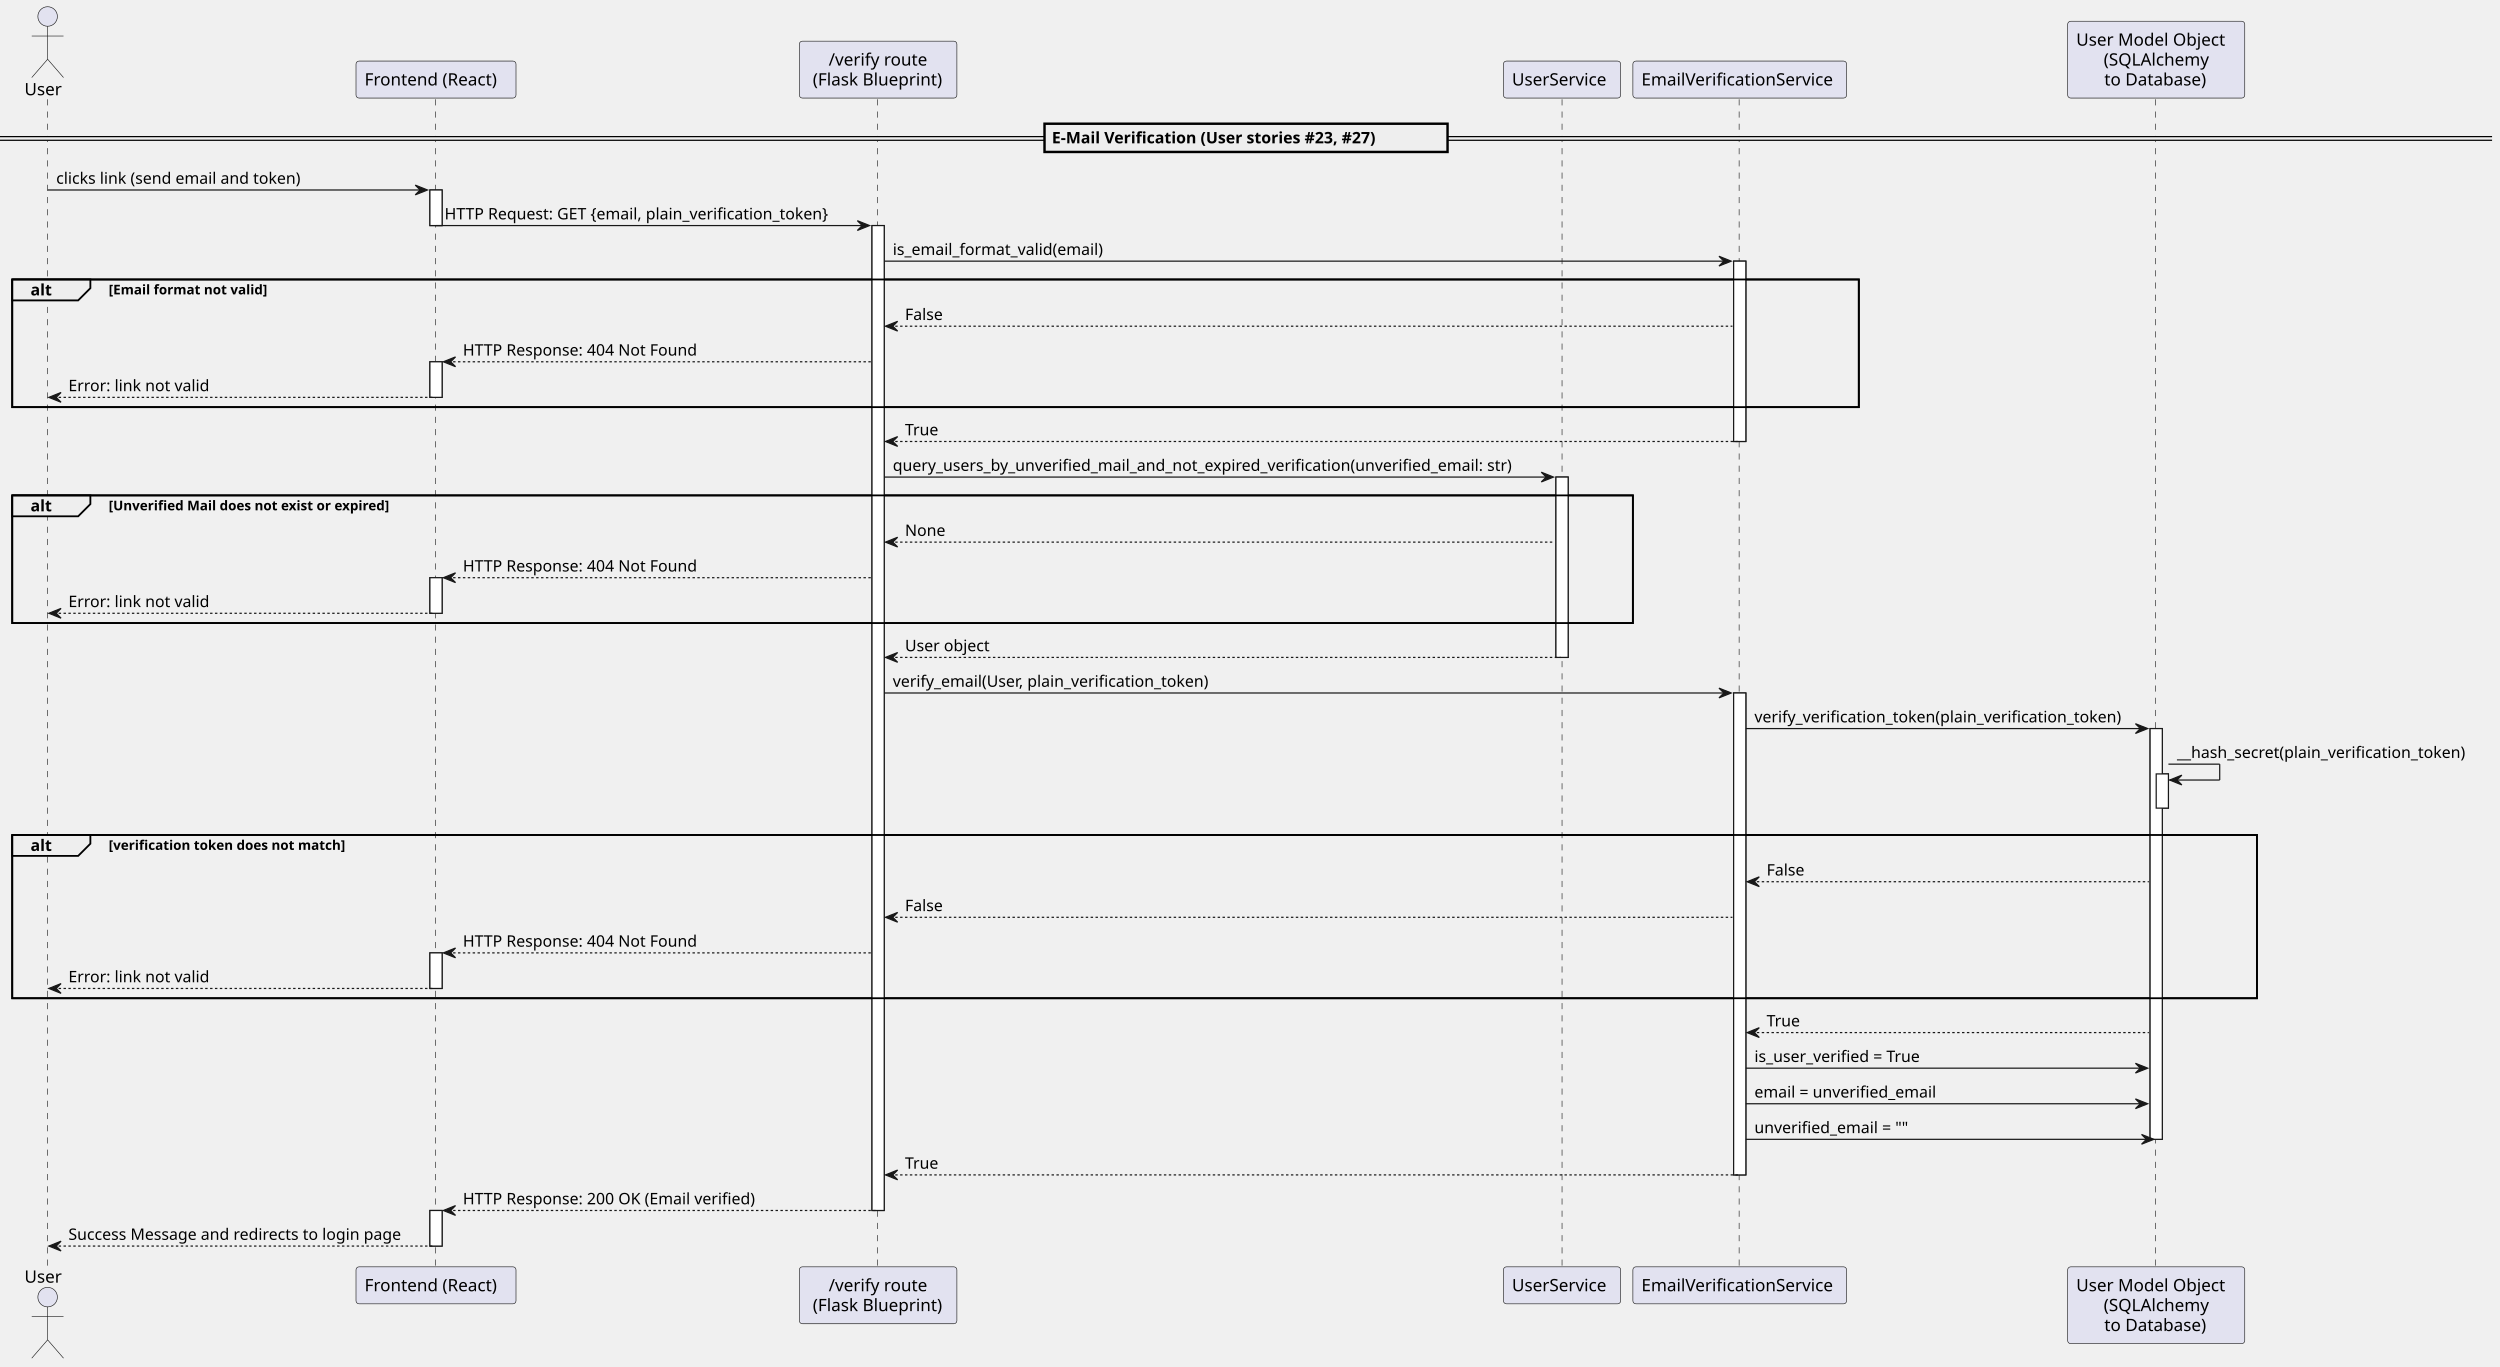
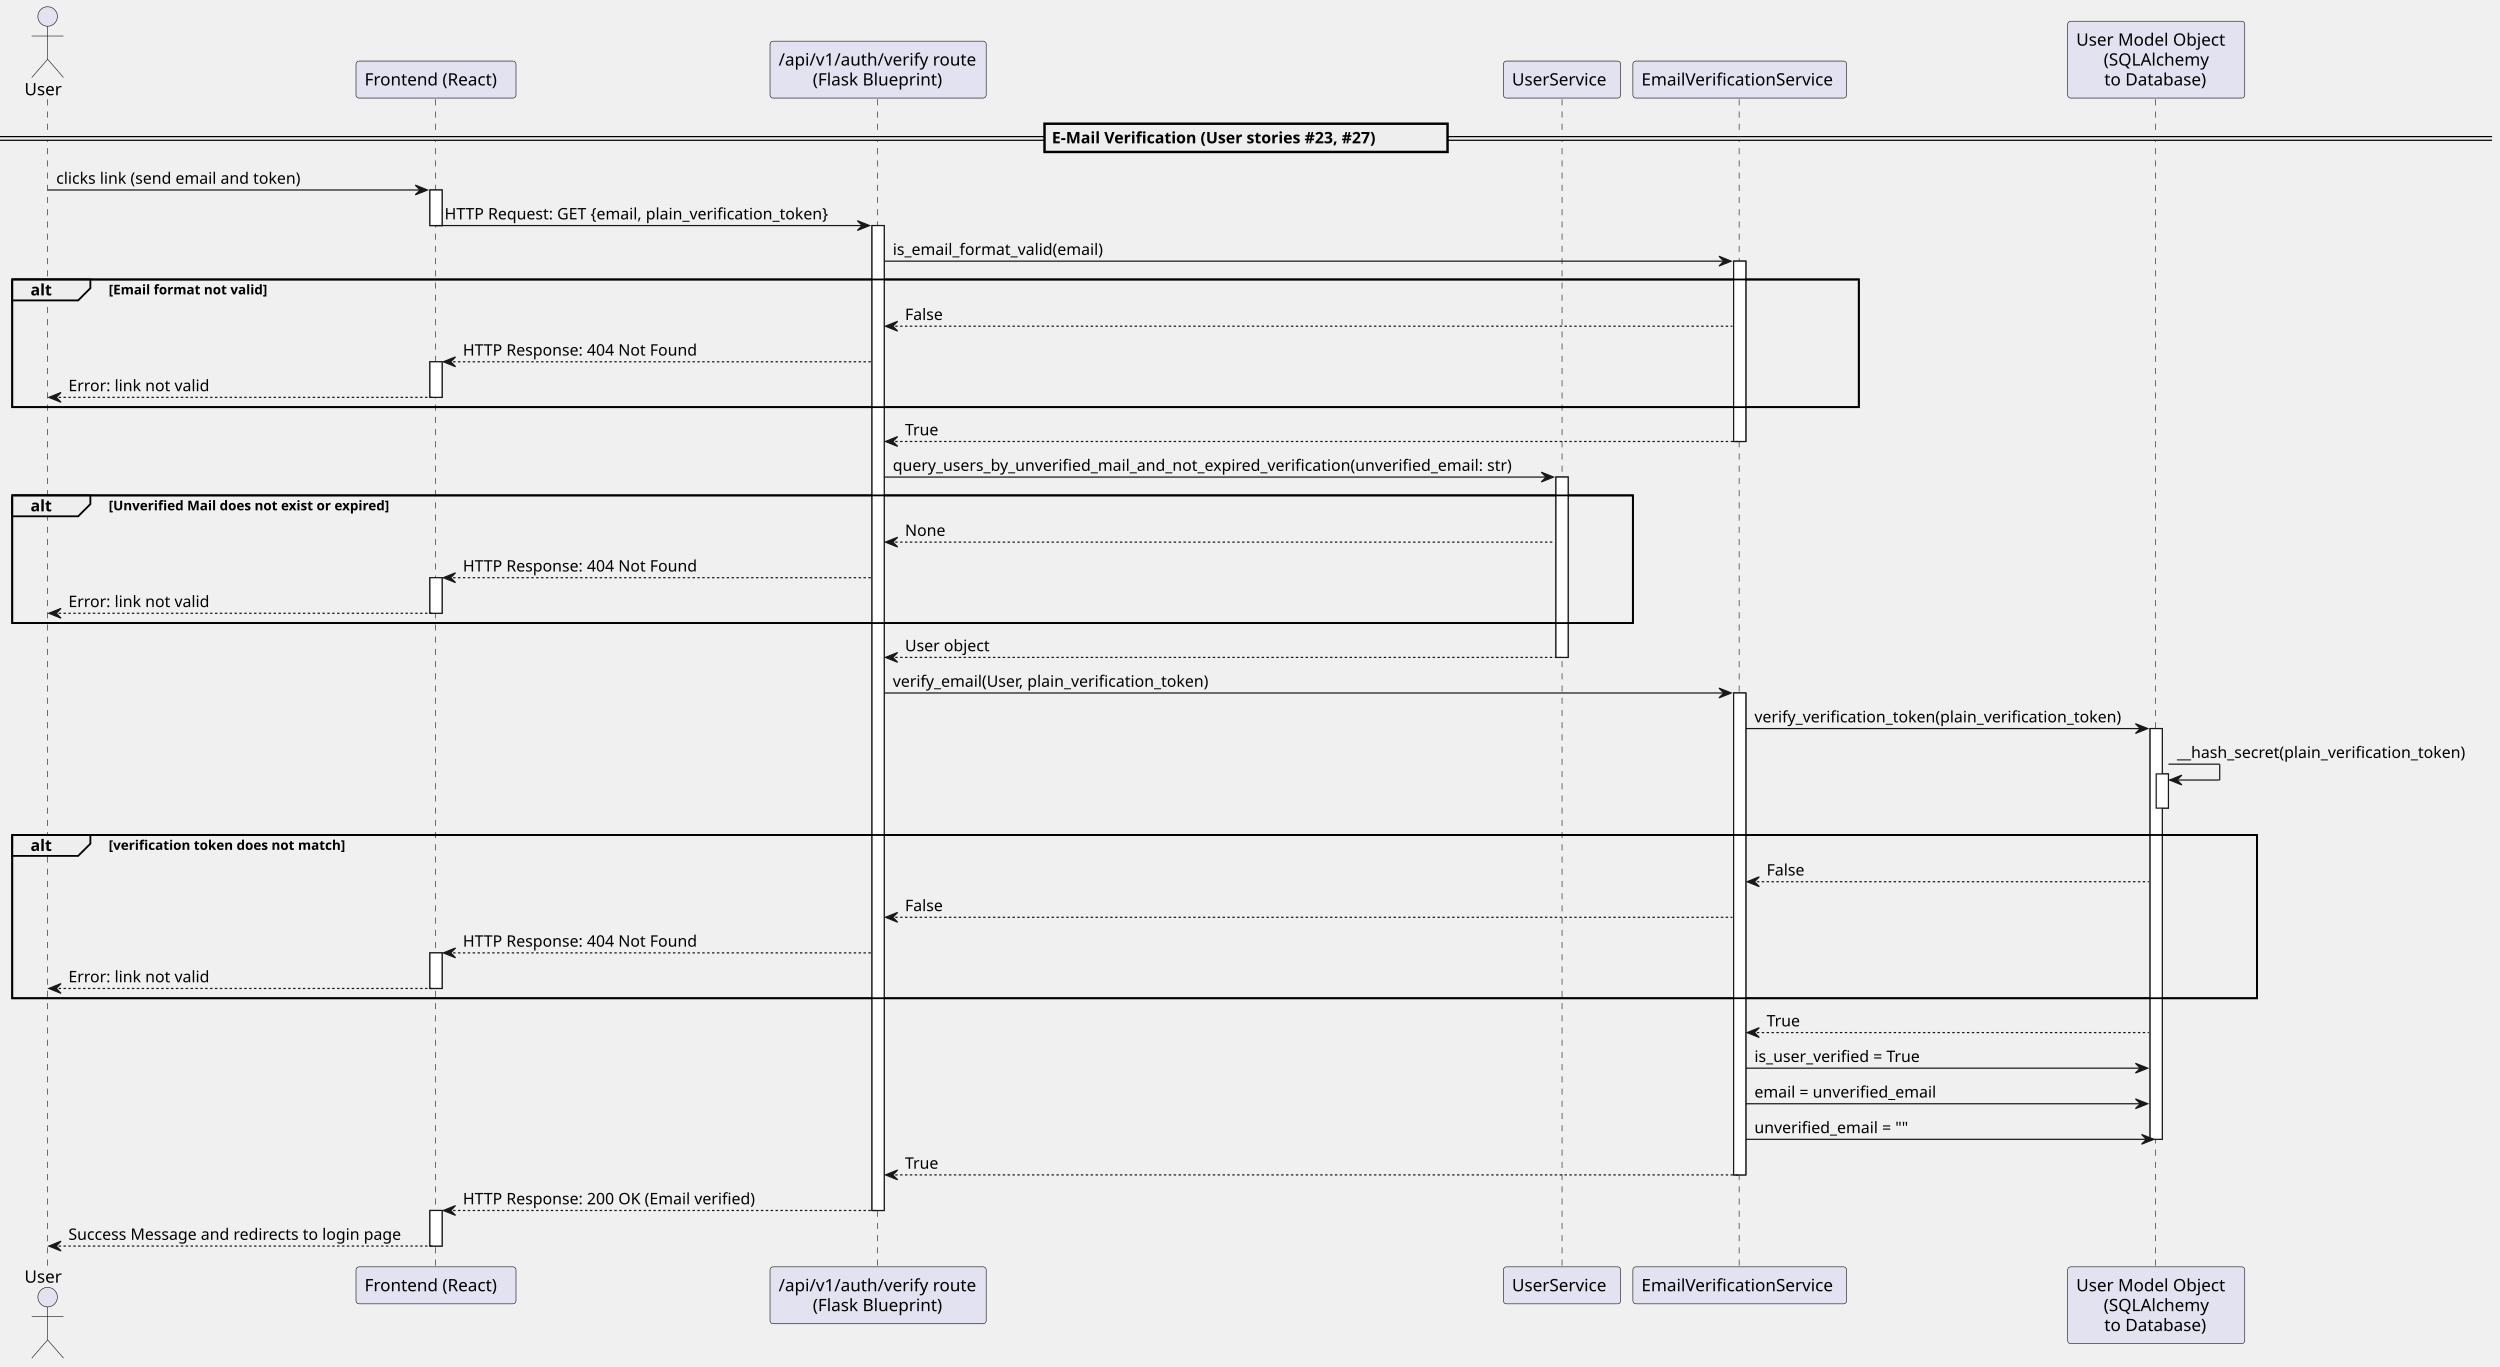
<svg xmlns="http://www.w3.org/2000/svg" contentStyleType="text/css" height="1119px" preserveAspectRatio="none" style="width:2047px;height:1119px;background:#FFFFFF;" version="1.1" viewBox="0 0 2047 1119" width="2047px" zoomAndPan="magnify">
  <defs />
  <g>
    <rect fill="#FFFFFF" height="29.133" style="stroke:#181818;stroke-width:1.0;" width="10" x="352" y="155.562" />
    <rect fill="#FFFFFF" height="29.133" style="stroke:#181818;stroke-width:1.0;" width="10" x="352" y="296.227" />
    <rect fill="#FFFFFF" height="29.133" style="stroke:#181818;stroke-width:1.0;" width="10" x="352" y="473.023" />
    <rect fill="#FFFFFF" height="29.133" style="stroke:#181818;stroke-width:1.0;" width="10" x="352" y="780.219" />
    <rect fill="#FFFFFF" height="29.133" style="stroke:#181818;stroke-width:1.0;" width="10" x="352" y="991.148" />
    <rect fill="#FFFFFF" height="806.453" style="stroke:#181818;stroke-width:1.0;" width="10" x="714" y="184.695" />
    <rect fill="#FFFFFF" height="147.664" style="stroke:#181818;stroke-width:1.0;" width="10" x="1274" y="390.625" />
    <rect fill="#FFFFFF" height="147.664" style="stroke:#181818;stroke-width:1.0;" width="10" x="1419.5" y="213.828" />
    <rect fill="#FFFFFF" height="394.594" style="stroke:#181818;stroke-width:1.0;" width="10" x="1419.5" y="567.422" />
    <rect fill="#FFFFFF" height="336.328" style="stroke:#181818;stroke-width:1.0;" width="10" x="1760.5" y="596.555" />
    <rect fill="#FFFFFF" height="28" style="stroke:#181818;stroke-width:1.0;" width="10" x="1765.5" y="633.688" />
    <rect fill="none" height="104.531" style="stroke:#000000;stroke-width:1.5;" width="1512" x="10" y="228.828" />
    <rect fill="none" height="104.531" style="stroke:#000000;stroke-width:1.5;" width="1327" x="10" y="405.625" />
    <rect fill="none" height="133.664" style="stroke:#000000;stroke-width:1.5;" width="1838" x="10" y="683.688" />
    <line style="stroke:#181818;stroke-width:0.5;stroke-dasharray:5.0,5.0;" x1="39" x2="39" y1="81.297" y2="1038.281" />
    <line style="stroke:#181818;stroke-width:0.5;stroke-dasharray:5.0,5.0;" x1="356.5" x2="356.5" y1="81.297" y2="1038.281" />
    <line style="stroke:#181818;stroke-width:0.5;stroke-dasharray:5.0,5.0;" x1="718.5" x2="718.5" y1="81.297" y2="1038.281" />
    <line style="stroke:#181818;stroke-width:0.5;stroke-dasharray:5.0,5.0;" x1="1279" x2="1279" y1="81.297" y2="1038.281" />
    <line style="stroke:#181818;stroke-width:0.5;stroke-dasharray:5.0,5.0;" x1="1424" x2="1424" y1="81.297" y2="1038.281" />
    <line style="stroke:#181818;stroke-width:0.5;stroke-dasharray:5.0,5.0;" x1="1765" x2="1765" y1="81.297" y2="1038.281" />
    <text fill="#000000" font-family="sans-serif" font-size="14" lengthAdjust="spacing" textLength="32" x="20" y="77.995">User</text>
    <ellipse cx="39" cy="13.5" fill="#E2E2F0" rx="8" ry="8" style="stroke:#181818;stroke-width:0.5;" />
    <path d="M39,21.5 L39,48.5 M26,29.5 L52,29.5 M39,48.5 L26,63.5 M39,48.5 L52,63.5 " fill="none" style="stroke:#181818;stroke-width:0.5;" />
    <text fill="#000000" font-family="sans-serif" font-size="14" lengthAdjust="spacing" textLength="32" x="20" y="1050.276">User</text>
    <ellipse cx="39" cy="1062.078" fill="#E2E2F0" rx="8" ry="8" style="stroke:#181818;stroke-width:0.5;" />
    <path d="M39,1070.078 L39,1097.078 M26,1078.078 L52,1078.078 M39,1097.078 L26,1112.078 M39,1097.078 L52,1112.078 " fill="none" style="stroke:#181818;stroke-width:0.5;" />
    <rect fill="#E2E2F0" height="30.297" rx="2.5" ry="2.5" style="stroke:#181818;stroke-width:0.5;" width="131" x="291.5" y="50" />
    <text fill="#000000" font-family="sans-serif" font-size="14" lengthAdjust="spacing" textLength="117" x="298.5" y="69.995">Frontend (React)</text>
    <rect fill="#E2E2F0" height="30.297" rx="2.5" ry="2.5" style="stroke:#181818;stroke-width:0.5;" width="131" x="291.5" y="1037.281" />
    <text fill="#000000" font-family="sans-serif" font-size="14" lengthAdjust="spacing" textLength="117" x="298.5" y="1057.276">Frontend (React)</text>
-     <rect fill="#E2E2F0" height="46.594" rx="2.5" ry="2.5" style="stroke:#181818;stroke-width:0.5;" width="129" x="654.5" y="33.703" />
-     <text fill="#000000" font-family="sans-serif" font-size="14" lengthAdjust="spacing" textLength="81" x="678.5" y="53.698">/verify route</text>
+     <rect fill="#E2E2F0" height="46.594" rx="2.5" ry="2.5" style="stroke:#181818;stroke-width:0.5;" width="177" x="630.5" y="33.703" />
+     <text fill="#000000" font-family="sans-serif" font-size="14" lengthAdjust="spacing" textLength="163" x="637.5" y="53.698">/api/v1/auth/verify route</text>
    <text fill="#000000" font-family="sans-serif" font-size="14" lengthAdjust="spacing" textLength="111" x="665.5" y="69.995">(Flask Blueprint)</text>
-     <rect fill="#E2E2F0" height="46.594" rx="2.5" ry="2.5" style="stroke:#181818;stroke-width:0.5;" width="129" x="654.5" y="1037.281" />
-     <text fill="#000000" font-family="sans-serif" font-size="14" lengthAdjust="spacing" textLength="81" x="678.5" y="1057.276">/verify route</text>
+     <rect fill="#E2E2F0" height="46.594" rx="2.5" ry="2.5" style="stroke:#181818;stroke-width:0.5;" width="177" x="630.5" y="1037.281" />
+     <text fill="#000000" font-family="sans-serif" font-size="14" lengthAdjust="spacing" textLength="163" x="637.5" y="1057.276">/api/v1/auth/verify route</text>
    <text fill="#000000" font-family="sans-serif" font-size="14" lengthAdjust="spacing" textLength="111" x="665.5" y="1073.573">(Flask Blueprint)</text>
    <rect fill="#E2E2F0" height="30.297" rx="2.5" ry="2.5" style="stroke:#181818;stroke-width:0.5;" width="96" x="1231" y="50" />
    <text fill="#000000" font-family="sans-serif" font-size="14" lengthAdjust="spacing" textLength="82" x="1238" y="69.995">UserService</text>
    <rect fill="#E2E2F0" height="30.297" rx="2.5" ry="2.5" style="stroke:#181818;stroke-width:0.5;" width="96" x="1231" y="1037.281" />
    <text fill="#000000" font-family="sans-serif" font-size="14" lengthAdjust="spacing" textLength="82" x="1238" y="1057.276">UserService</text>
    <rect fill="#E2E2F0" height="30.297" rx="2.5" ry="2.5" style="stroke:#181818;stroke-width:0.5;" width="175" x="1337" y="50" />
    <text fill="#000000" font-family="sans-serif" font-size="14" lengthAdjust="spacing" textLength="161" x="1344" y="69.995">EmailVerificationService</text>
    <rect fill="#E2E2F0" height="30.297" rx="2.5" ry="2.5" style="stroke:#181818;stroke-width:0.5;" width="175" x="1337" y="1037.281" />
    <text fill="#000000" font-family="sans-serif" font-size="14" lengthAdjust="spacing" textLength="161" x="1344" y="1057.276">EmailVerificationService</text>
    <rect fill="#E2E2F0" height="62.891" rx="2.5" ry="2.5" style="stroke:#181818;stroke-width:0.5;" width="145" x="1693" y="17.406" />
    <text fill="#000000" font-family="sans-serif" font-size="14" lengthAdjust="spacing" textLength="127" x="1700" y="37.401">User Model Object</text>
    <text fill="#000000" font-family="sans-serif" font-size="14" lengthAdjust="spacing" textLength="90" x="1722.5" y="53.698">(SQLAlchemy</text>
    <text fill="#000000" font-family="sans-serif" font-size="14" lengthAdjust="spacing" textLength="89" x="1723" y="69.995">to Database)</text>
    <rect fill="#E2E2F0" height="62.891" rx="2.5" ry="2.5" style="stroke:#181818;stroke-width:0.5;" width="145" x="1693" y="1037.281" />
    <text fill="#000000" font-family="sans-serif" font-size="14" lengthAdjust="spacing" textLength="127" x="1700" y="1057.276">User Model Object</text>
    <text fill="#000000" font-family="sans-serif" font-size="14" lengthAdjust="spacing" textLength="90" x="1722.5" y="1073.573">(SQLAlchemy</text>
    <text fill="#000000" font-family="sans-serif" font-size="14" lengthAdjust="spacing" textLength="89" x="1723" y="1089.87">to Database)</text>
    <rect fill="#FFFFFF" height="29.133" style="stroke:#181818;stroke-width:1.0;" width="10" x="352" y="155.562" />
    <rect fill="#FFFFFF" height="29.133" style="stroke:#181818;stroke-width:1.0;" width="10" x="352" y="296.227" />
    <rect fill="#FFFFFF" height="29.133" style="stroke:#181818;stroke-width:1.0;" width="10" x="352" y="473.023" />
    <rect fill="#FFFFFF" height="29.133" style="stroke:#181818;stroke-width:1.0;" width="10" x="352" y="780.219" />
    <rect fill="#FFFFFF" height="29.133" style="stroke:#181818;stroke-width:1.0;" width="10" x="352" y="991.148" />
    <rect fill="#FFFFFF" height="806.453" style="stroke:#181818;stroke-width:1.0;" width="10" x="714" y="184.695" />
    <rect fill="#FFFFFF" height="147.664" style="stroke:#181818;stroke-width:1.0;" width="10" x="1274" y="390.625" />
    <rect fill="#FFFFFF" height="147.664" style="stroke:#181818;stroke-width:1.0;" width="10" x="1419.5" y="213.828" />
    <rect fill="#FFFFFF" height="394.594" style="stroke:#181818;stroke-width:1.0;" width="10" x="1419.5" y="567.422" />
    <rect fill="#FFFFFF" height="336.328" style="stroke:#181818;stroke-width:1.0;" width="10" x="1760.5" y="596.555" />
    <rect fill="#FFFFFF" height="28" style="stroke:#181818;stroke-width:1.0;" width="10" x="1765.5" y="633.688" />
    <rect fill="#EEEEEE" height="3" style="stroke:#EEEEEE;stroke-width:1.0;" width="2040.5" x="0" y="111.863" />
    <line style="stroke:#000000;stroke-width:1.0;" x1="0" x2="2040.5" y1="111.863" y2="111.863" />
    <line style="stroke:#000000;stroke-width:1.0;" x1="0" x2="2040.5" y1="114.863" y2="114.863" />
    <rect fill="#EEEEEE" height="23.133" style="stroke:#000000;stroke-width:2.0;" width="330" x="855.25" y="101.297" />
    <text fill="#000000" font-family="sans-serif" font-size="13" font-weight="bold" lengthAdjust="spacing" textLength="311" x="861.25" y="117.364">E-Mail Verification (User stories #23, #27)</text>
    <polygon fill="#181818" points="340,151.562,350,155.562,340,159.562,344,155.562" style="stroke:#181818;stroke-width:1.0;" />
    <line style="stroke:#181818;stroke-width:1.0;" x1="39" x2="346" y1="155.562" y2="155.562" />
    <text fill="#000000" font-family="sans-serif" font-size="13" lengthAdjust="spacing" textLength="211" x="46" y="150.497">clicks link (send email and token)</text>
    <polygon fill="#181818" points="702,180.695,712,184.695,702,188.695,706,184.695" style="stroke:#181818;stroke-width:1.0;" />
    <line style="stroke:#181818;stroke-width:1.0;" x1="357" x2="708" y1="184.695" y2="184.695" />
    <text fill="#000000" font-family="sans-serif" font-size="13" lengthAdjust="spacing" textLength="333" x="364" y="179.629">HTTP Request: GET {email, plain_verification_token}</text>
    <polygon fill="#181818" points="1407.5,209.828,1417.5,213.828,1407.5,217.828,1411.5,213.828" style="stroke:#181818;stroke-width:1.0;" />
    <line style="stroke:#181818;stroke-width:1.0;" x1="724" x2="1413.5" y1="213.828" y2="213.828" />
    <text fill="#000000" font-family="sans-serif" font-size="13" lengthAdjust="spacing" textLength="183" x="731" y="208.762">is_email_format_valid(email)</text>
    <path d="M10,228.828 L74,228.828 L74,235.961 L64,245.961 L10,245.961 L10,228.828 " fill="#EEEEEE" style="stroke:#000000;stroke-width:1.5;" />
    <rect fill="none" height="104.531" style="stroke:#000000;stroke-width:1.5;" width="1512" x="10" y="228.828" />
    <text fill="#000000" font-family="sans-serif" font-size="13" font-weight="bold" lengthAdjust="spacing" textLength="19" x="25" y="241.895">alt</text>
    <text fill="#000000" font-family="sans-serif" font-size="11" font-weight="bold" lengthAdjust="spacing" textLength="151" x="89" y="241.039">[Email format not valid]</text>
    <polygon fill="#181818" points="735,263.094,725,267.094,735,271.094,731,267.094" style="stroke:#181818;stroke-width:1.0;" />
    <line style="stroke:#181818;stroke-width:1.0;stroke-dasharray:2.0,2.0;" x1="729" x2="1418.5" y1="267.094" y2="267.094" />
    <text fill="#000000" font-family="sans-serif" font-size="13" lengthAdjust="spacing" textLength="33" x="741" y="262.028">False</text>
    <polygon fill="#181818" points="373,292.227,363,296.227,373,300.227,369,296.227" style="stroke:#181818;stroke-width:1.0;" />
    <line style="stroke:#181818;stroke-width:1.0;stroke-dasharray:2.0,2.0;" x1="367" x2="713" y1="296.227" y2="296.227" />
    <text fill="#000000" font-family="sans-serif" font-size="13" lengthAdjust="spacing" textLength="200" x="379" y="291.161">HTTP Response: 404 Not Found</text>
    <polygon fill="#181818" points="50,321.359,40,325.359,50,329.359,46,325.359" style="stroke:#181818;stroke-width:1.0;" />
    <line style="stroke:#181818;stroke-width:1.0;stroke-dasharray:2.0,2.0;" x1="44" x2="356" y1="325.359" y2="325.359" />
    <text fill="#000000" font-family="sans-serif" font-size="13" lengthAdjust="spacing" textLength="118" x="56" y="320.293">Error: link not valid</text>
    <polygon fill="#181818" points="735,357.492,725,361.492,735,365.492,731,361.492" style="stroke:#181818;stroke-width:1.0;" />
    <line style="stroke:#181818;stroke-width:1.0;stroke-dasharray:2.0,2.0;" x1="729" x2="1423.5" y1="361.492" y2="361.492" />
    <text fill="#000000" font-family="sans-serif" font-size="13" lengthAdjust="spacing" textLength="28" x="741" y="356.426">True</text>
    <polygon fill="#181818" points="1262,386.625,1272,390.625,1262,394.625,1266,390.625" style="stroke:#181818;stroke-width:1.0;" />
    <line style="stroke:#181818;stroke-width:1.0;" x1="724" x2="1268" y1="390.625" y2="390.625" />
    <text fill="#000000" font-family="sans-serif" font-size="13" lengthAdjust="spacing" textLength="531" x="731" y="385.559">query_users_by_unverified_mail_and_not_expired_verification(unverified_email: str)</text>
    <path d="M10,405.625 L74,405.625 L74,412.758 L64,422.758 L10,422.758 L10,405.625 " fill="#EEEEEE" style="stroke:#000000;stroke-width:1.5;" />
    <rect fill="none" height="104.531" style="stroke:#000000;stroke-width:1.5;" width="1327" x="10" y="405.625" />
    <text fill="#000000" font-family="sans-serif" font-size="13" font-weight="bold" lengthAdjust="spacing" textLength="19" x="25" y="418.692">alt</text>
    <text fill="#000000" font-family="sans-serif" font-size="11" font-weight="bold" lengthAdjust="spacing" textLength="271" x="89" y="417.835">[Unverified Mail does not exist or expired]</text>
    <polygon fill="#181818" points="735,439.891,725,443.891,735,447.891,731,443.891" style="stroke:#181818;stroke-width:1.0;" />
    <line style="stroke:#181818;stroke-width:1.0;stroke-dasharray:2.0,2.0;" x1="729" x2="1273" y1="443.891" y2="443.891" />
    <text fill="#000000" font-family="sans-serif" font-size="13" lengthAdjust="spacing" textLength="34" x="741" y="438.825">None</text>
    <polygon fill="#181818" points="373,469.023,363,473.023,373,477.023,369,473.023" style="stroke:#181818;stroke-width:1.0;" />
    <line style="stroke:#181818;stroke-width:1.0;stroke-dasharray:2.0,2.0;" x1="367" x2="713" y1="473.023" y2="473.023" />
    <text fill="#000000" font-family="sans-serif" font-size="13" lengthAdjust="spacing" textLength="200" x="379" y="467.957">HTTP Response: 404 Not Found</text>
    <polygon fill="#181818" points="50,498.156,40,502.156,50,506.156,46,502.156" style="stroke:#181818;stroke-width:1.0;" />
    <line style="stroke:#181818;stroke-width:1.0;stroke-dasharray:2.0,2.0;" x1="44" x2="356" y1="502.156" y2="502.156" />
    <text fill="#000000" font-family="sans-serif" font-size="13" lengthAdjust="spacing" textLength="118" x="56" y="497.09">Error: link not valid</text>
    <polygon fill="#181818" points="735,534.289,725,538.289,735,542.289,731,538.289" style="stroke:#181818;stroke-width:1.0;" />
    <line style="stroke:#181818;stroke-width:1.0;stroke-dasharray:2.0,2.0;" x1="729" x2="1278" y1="538.289" y2="538.289" />
    <text fill="#000000" font-family="sans-serif" font-size="13" lengthAdjust="spacing" textLength="73" x="741" y="533.223">User object</text>
    <polygon fill="#181818" points="1407.5,563.422,1417.5,567.422,1407.5,571.422,1411.5,567.422" style="stroke:#181818;stroke-width:1.0;" />
    <line style="stroke:#181818;stroke-width:1.0;" x1="724" x2="1413.5" y1="567.422" y2="567.422" />
    <text fill="#000000" font-family="sans-serif" font-size="13" lengthAdjust="spacing" textLength="273" x="731" y="562.356">verify_email(User, plain_verification_token)</text>
    <polygon fill="#181818" points="1748.5,592.555,1758.5,596.555,1748.5,600.555,1752.5,596.555" style="stroke:#181818;stroke-width:1.0;" />
    <line style="stroke:#181818;stroke-width:1.0;" x1="1429.5" x2="1754.5" y1="596.555" y2="596.555" />
    <text fill="#000000" font-family="sans-serif" font-size="13" lengthAdjust="spacing" textLength="312" x="1436.5" y="591.489">verify_verification_token(plain_verification_token)</text>
    <line style="stroke:#181818;stroke-width:1.0;" x1="1775.5" x2="1817.5" y1="625.688" y2="625.688" />
    <line style="stroke:#181818;stroke-width:1.0;" x1="1817.5" x2="1817.5" y1="625.688" y2="638.688" />
    <line style="stroke:#181818;stroke-width:1.0;" x1="1776.5" x2="1817.5" y1="638.688" y2="638.688" />
    <polygon fill="#181818" points="1786.5,634.688,1776.5,638.688,1786.5,642.688,1782.5,638.688" style="stroke:#181818;stroke-width:1.0;" />
    <text fill="#000000" font-family="sans-serif" font-size="13" lengthAdjust="spacing" textLength="251" x="1782.5" y="620.622">__hash_secret(plain_verification_token)</text>
    <path d="M10,683.688 L74,683.688 L74,690.82 L64,700.82 L10,700.82 L10,683.688 " fill="#EEEEEE" style="stroke:#000000;stroke-width:1.5;" />
    <rect fill="none" height="133.664" style="stroke:#000000;stroke-width:1.5;" width="1838" x="10" y="683.688" />
    <text fill="#000000" font-family="sans-serif" font-size="13" font-weight="bold" lengthAdjust="spacing" textLength="19" x="25" y="696.754">alt</text>
    <text fill="#000000" font-family="sans-serif" font-size="11" font-weight="bold" lengthAdjust="spacing" textLength="226" x="89" y="695.898">[verification token does not match]</text>
    <polygon fill="#181818" points="1440.5,717.953,1430.5,721.953,1440.5,725.953,1436.5,721.953" style="stroke:#181818;stroke-width:1.0;" />
    <line style="stroke:#181818;stroke-width:1.0;stroke-dasharray:2.0,2.0;" x1="1434.5" x2="1759.5" y1="721.953" y2="721.953" />
    <text fill="#000000" font-family="sans-serif" font-size="13" lengthAdjust="spacing" textLength="33" x="1446.5" y="716.887">False</text>
    <polygon fill="#181818" points="735,747.086,725,751.086,735,755.086,731,751.086" style="stroke:#181818;stroke-width:1.0;" />
    <line style="stroke:#181818;stroke-width:1.0;stroke-dasharray:2.0,2.0;" x1="729" x2="1418.5" y1="751.086" y2="751.086" />
    <text fill="#000000" font-family="sans-serif" font-size="13" lengthAdjust="spacing" textLength="33" x="741" y="746.02">False</text>
    <polygon fill="#181818" points="373,776.219,363,780.219,373,784.219,369,780.219" style="stroke:#181818;stroke-width:1.0;" />
    <line style="stroke:#181818;stroke-width:1.0;stroke-dasharray:2.0,2.0;" x1="367" x2="713" y1="780.219" y2="780.219" />
    <text fill="#000000" font-family="sans-serif" font-size="13" lengthAdjust="spacing" textLength="200" x="379" y="775.153">HTTP Response: 404 Not Found</text>
    <polygon fill="#181818" points="50,805.352,40,809.352,50,813.352,46,809.352" style="stroke:#181818;stroke-width:1.0;" />
    <line style="stroke:#181818;stroke-width:1.0;stroke-dasharray:2.0,2.0;" x1="44" x2="356" y1="809.352" y2="809.352" />
    <text fill="#000000" font-family="sans-serif" font-size="13" lengthAdjust="spacing" textLength="118" x="56" y="804.286">Error: link not valid</text>
    <polygon fill="#181818" points="1440.5,841.484,1430.5,845.484,1440.5,849.484,1436.5,845.484" style="stroke:#181818;stroke-width:1.0;" />
    <line style="stroke:#181818;stroke-width:1.0;stroke-dasharray:2.0,2.0;" x1="1434.5" x2="1759.5" y1="845.484" y2="845.484" />
    <text fill="#000000" font-family="sans-serif" font-size="13" lengthAdjust="spacing" textLength="28" x="1446.5" y="840.418">True</text>
    <polygon fill="#181818" points="1748.5,870.617,1758.5,874.617,1748.5,878.617,1752.5,874.617" style="stroke:#181818;stroke-width:1.0;" />
    <line style="stroke:#181818;stroke-width:1.0;" x1="1429.5" x2="1754.5" y1="874.617" y2="874.617" />
    <text fill="#000000" font-family="sans-serif" font-size="13" lengthAdjust="spacing" textLength="145" x="1436.5" y="869.551">is_user_verified = True</text>
    <polygon fill="#181818" points="1748.5,899.75,1758.5,903.75,1748.5,907.75,1752.5,903.75" style="stroke:#181818;stroke-width:1.0;" />
    <line style="stroke:#181818;stroke-width:1.0;" x1="1429.5" x2="1754.5" y1="903.75" y2="903.75" />
    <text fill="#000000" font-family="sans-serif" font-size="13" lengthAdjust="spacing" textLength="158" x="1436.5" y="898.684">email = unverified_email</text>
    <polygon fill="#181818" points="1753.5,928.883,1763.5,932.883,1753.5,936.883,1757.5,932.883" style="stroke:#181818;stroke-width:1.0;" />
    <line style="stroke:#181818;stroke-width:1.0;" x1="1429.5" x2="1759.5" y1="932.883" y2="932.883" />
    <text fill="#000000" font-family="sans-serif" font-size="13" lengthAdjust="spacing" textLength="133" x="1436.5" y="927.817">unverified_email = ""</text>
    <polygon fill="#181818" points="735,958.016,725,962.016,735,966.016,731,962.016" style="stroke:#181818;stroke-width:1.0;" />
    <line style="stroke:#181818;stroke-width:1.0;stroke-dasharray:2.0,2.0;" x1="729" x2="1423.5" y1="962.016" y2="962.016" />
    <text fill="#000000" font-family="sans-serif" font-size="13" lengthAdjust="spacing" textLength="28" x="741" y="956.95">True</text>
    <polygon fill="#181818" points="373,987.148,363,991.148,373,995.148,369,991.148" style="stroke:#181818;stroke-width:1.0;" />
    <line style="stroke:#181818;stroke-width:1.0;stroke-dasharray:2.0,2.0;" x1="367" x2="718" y1="991.148" y2="991.148" />
    <text fill="#000000" font-family="sans-serif" font-size="13" lengthAdjust="spacing" textLength="251" x="379" y="986.082">HTTP Response: 200 OK (Email verified)</text>
    <polygon fill="#181818" points="50,1016.281,40,1020.281,50,1024.281,46,1020.281" style="stroke:#181818;stroke-width:1.0;" />
    <line style="stroke:#181818;stroke-width:1.0;stroke-dasharray:2.0,2.0;" x1="44" x2="356" y1="1020.281" y2="1020.281" />
    <text fill="#000000" font-family="sans-serif" font-size="13" lengthAdjust="spacing" textLength="289" x="56" y="1015.215">Success Message and redirects to login page</text>
  </g>
</svg>
